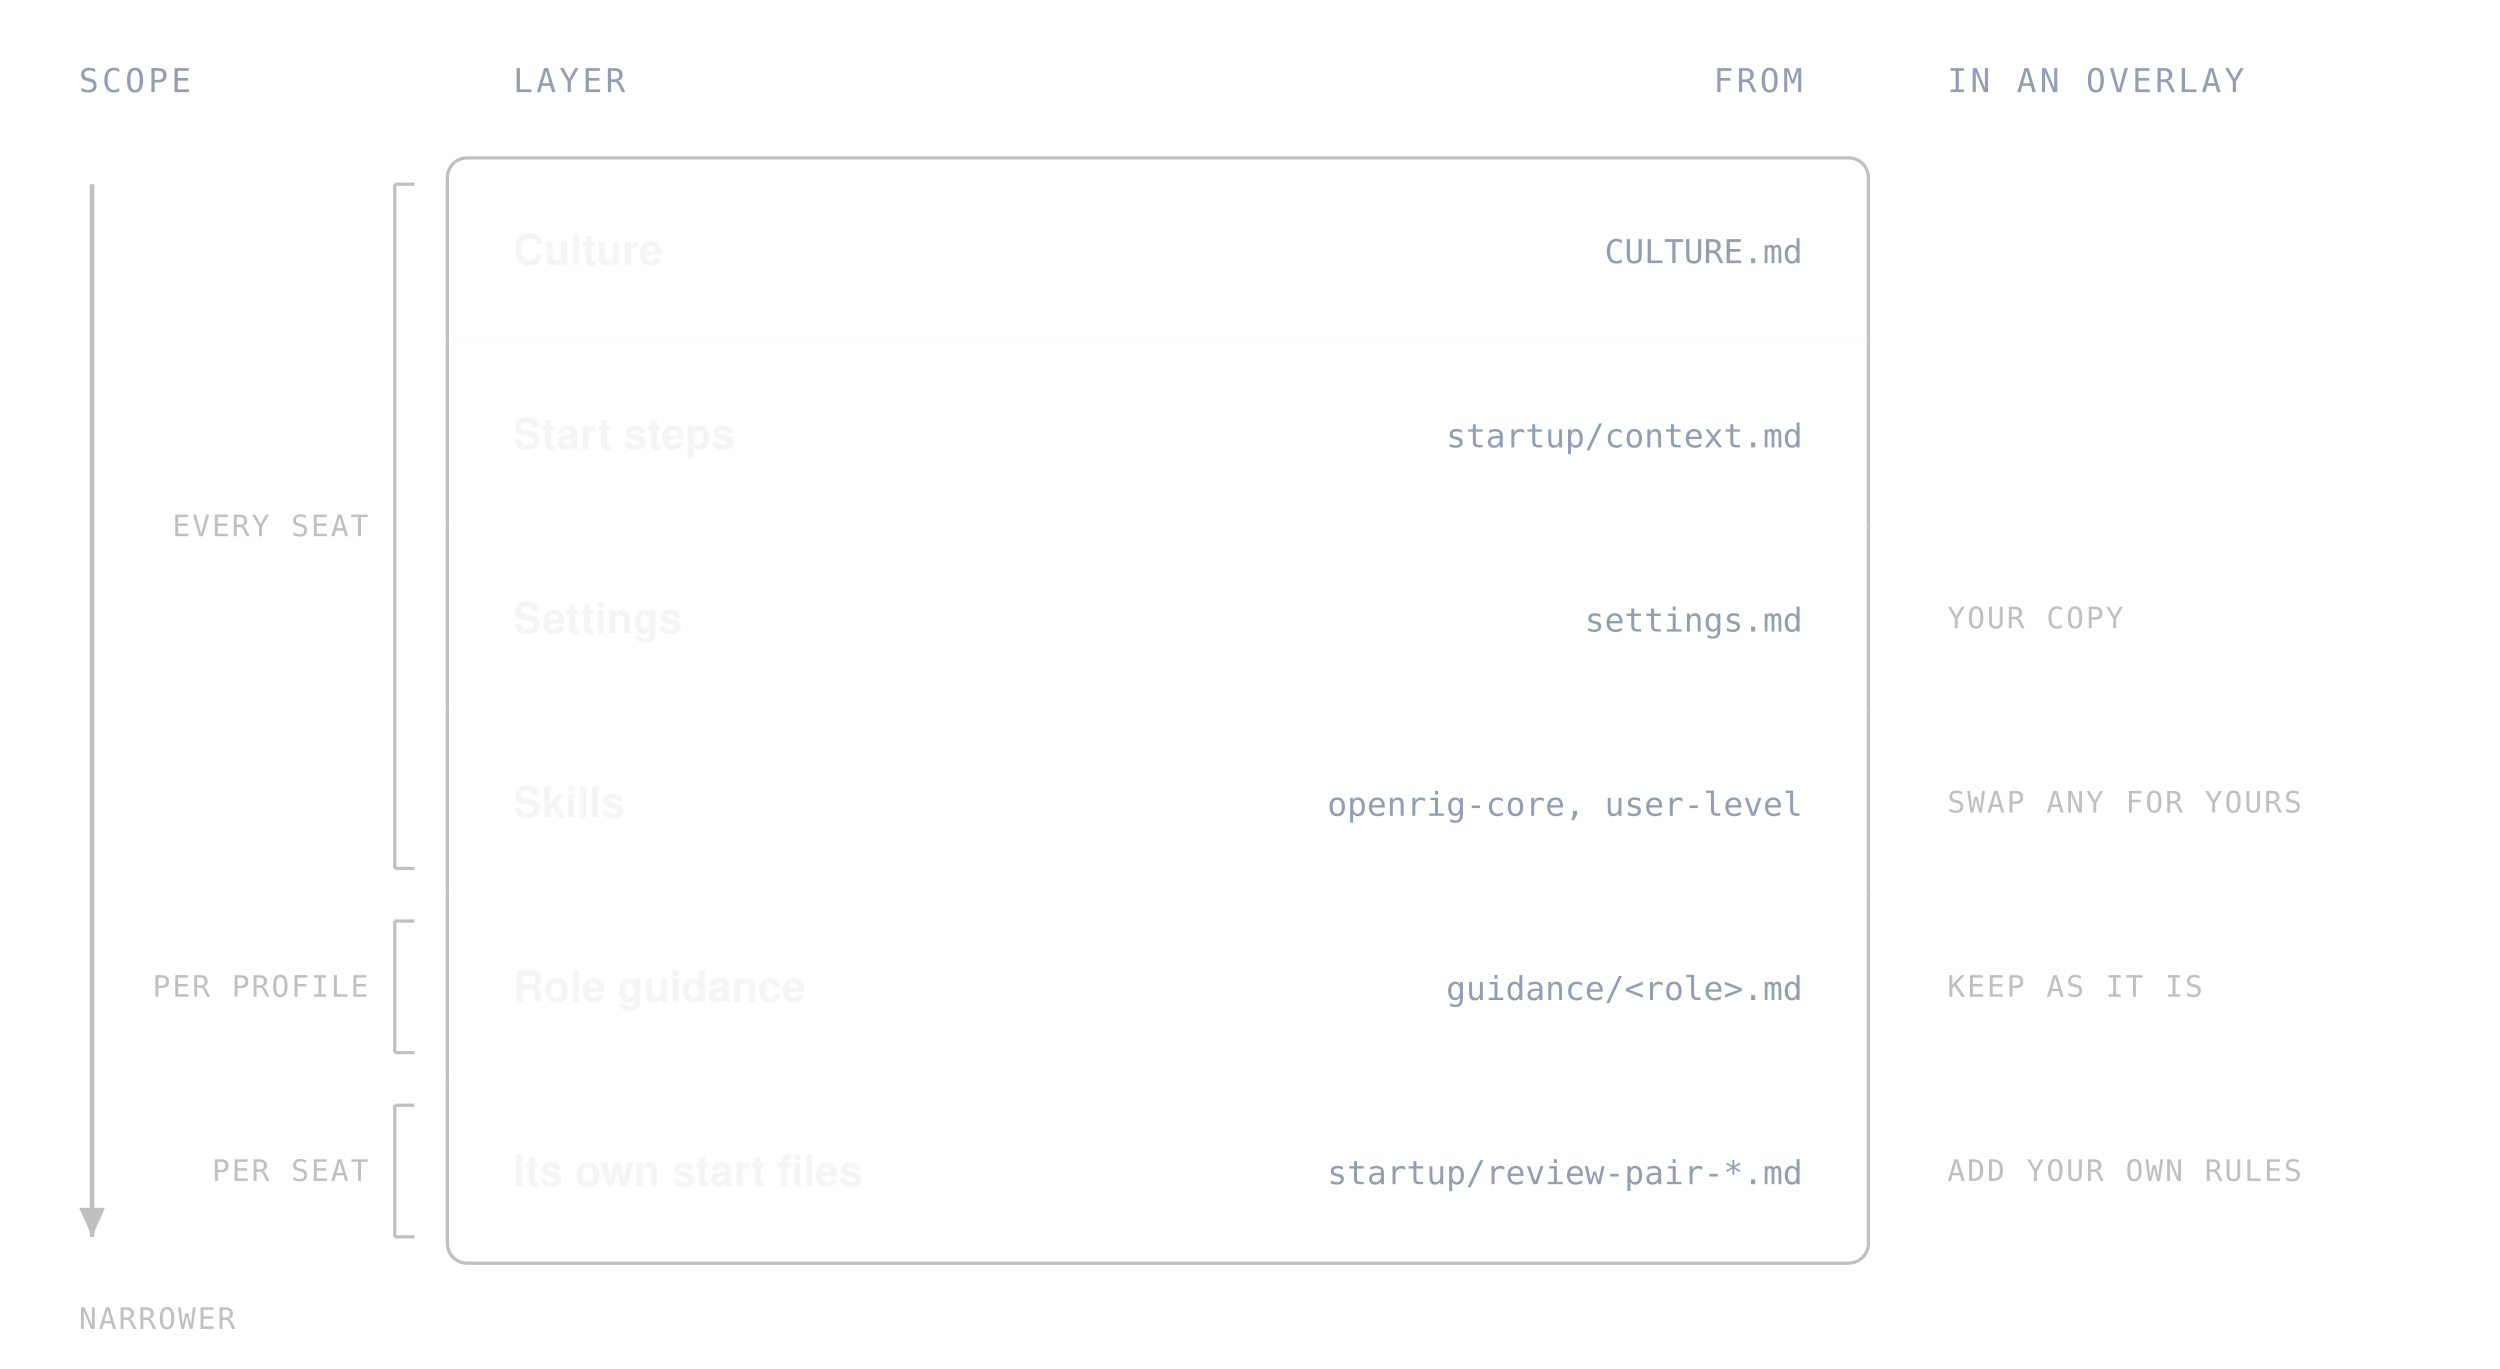
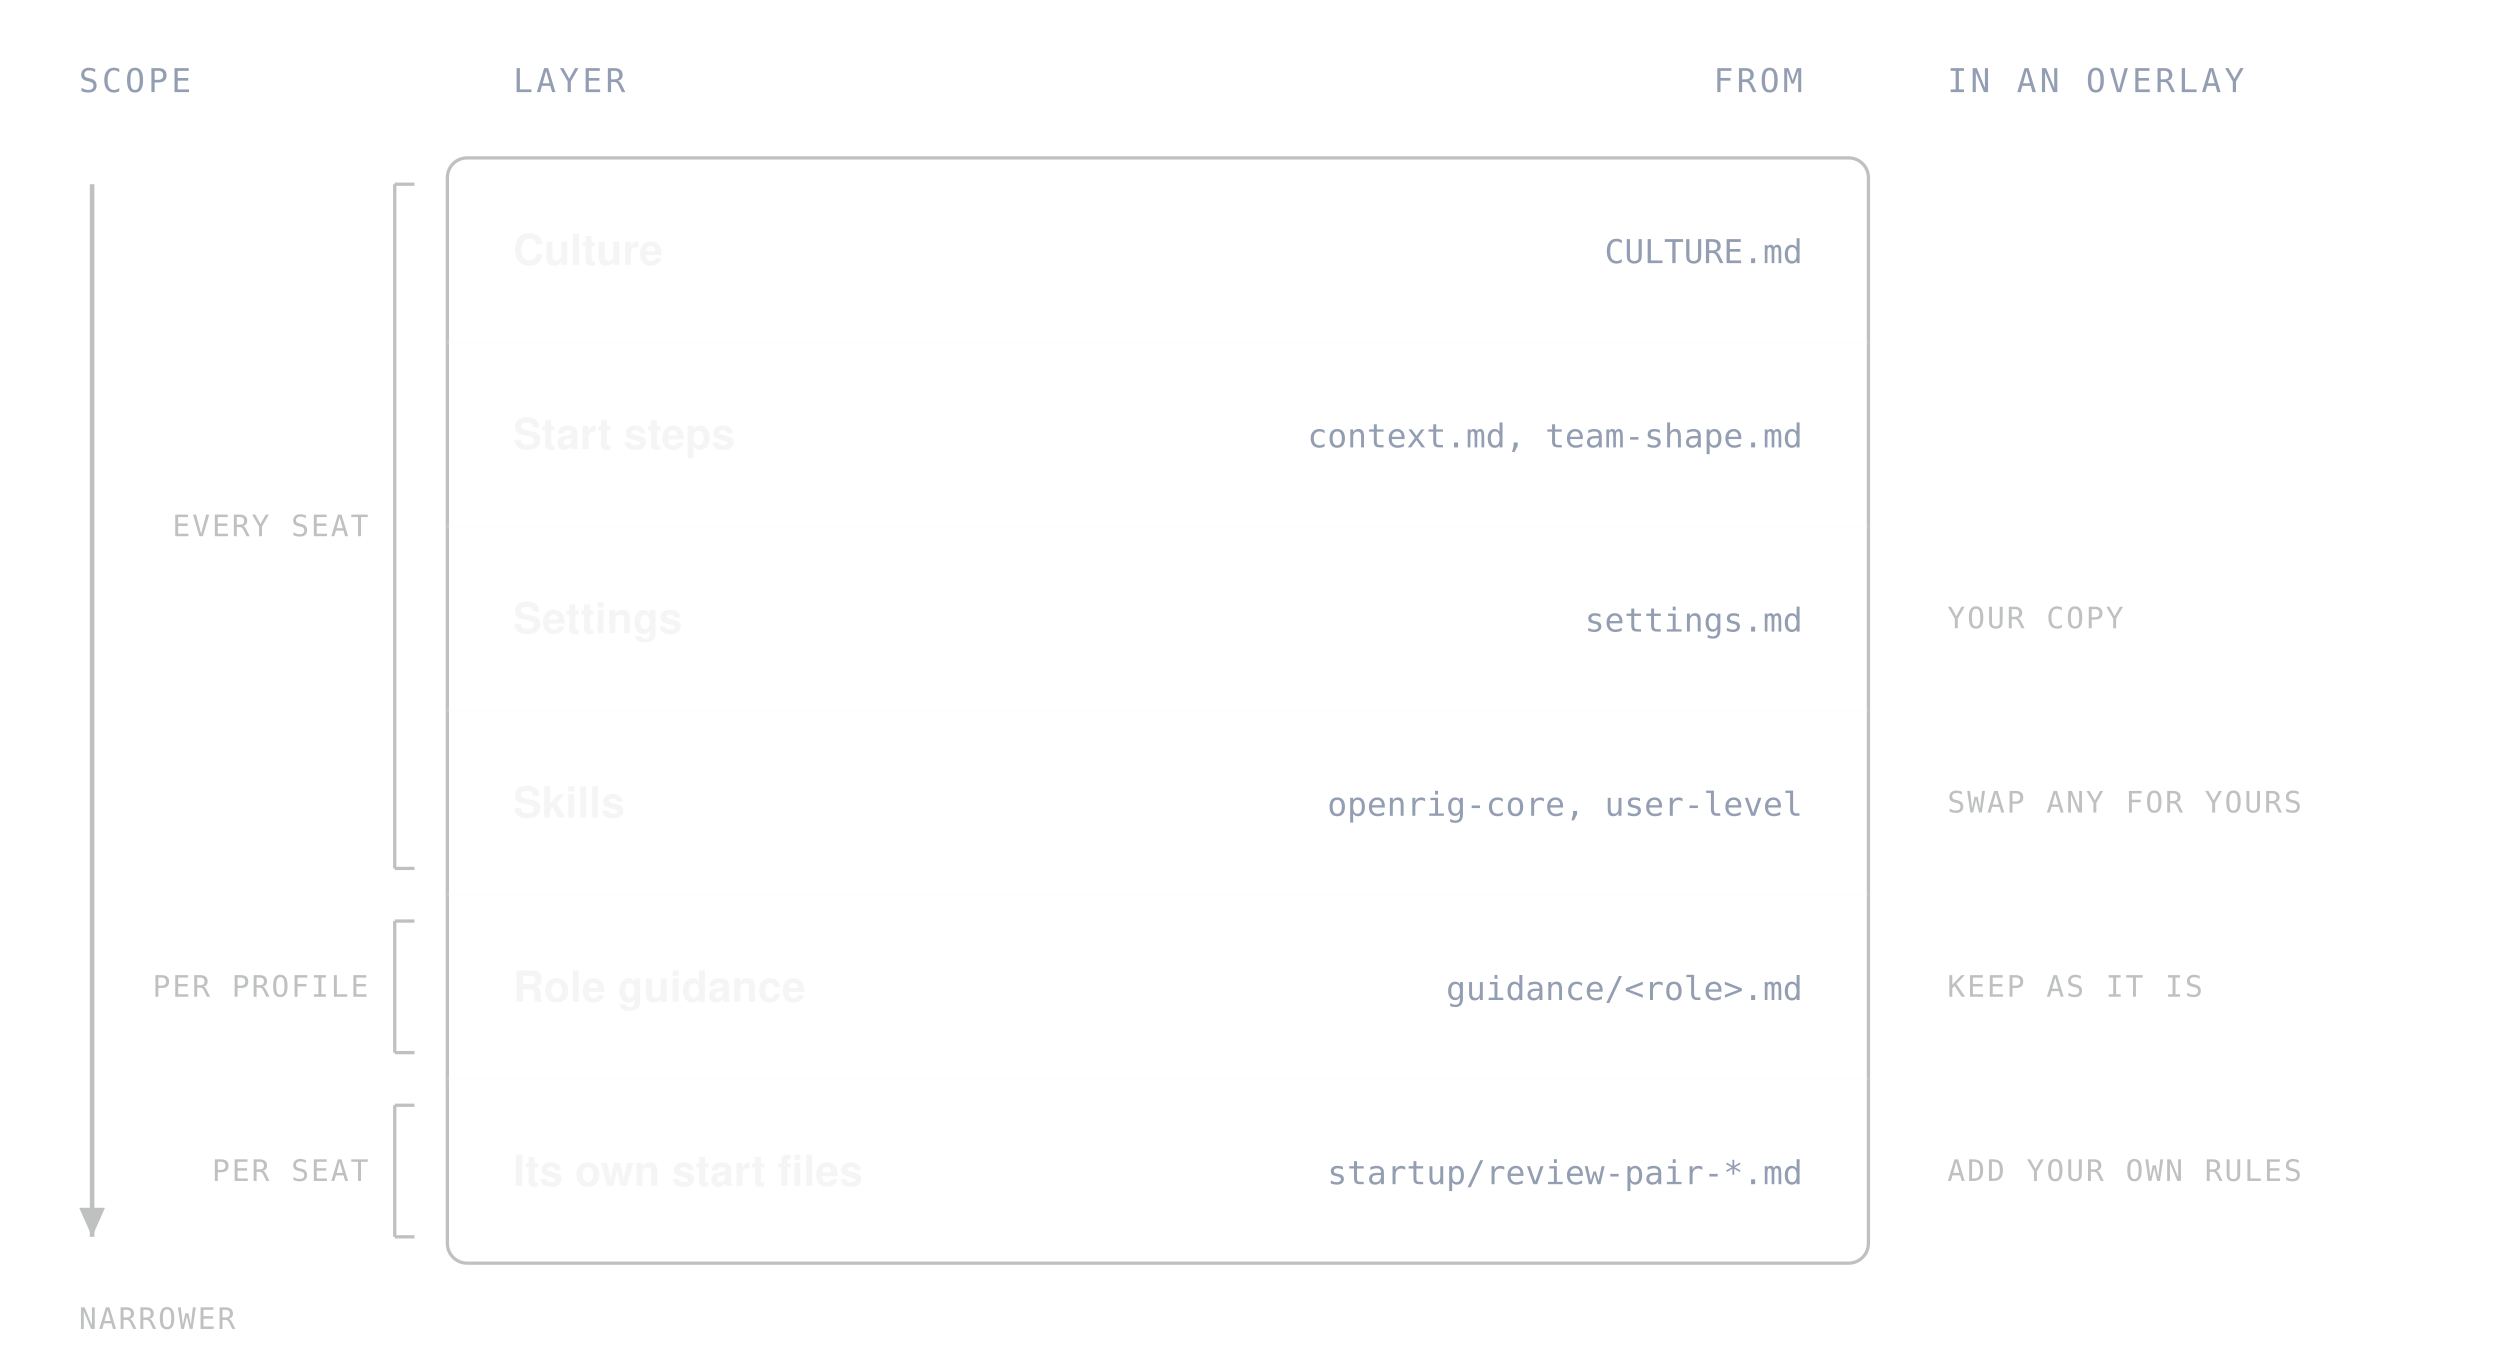
<svg xmlns="http://www.w3.org/2000/svg" viewBox="0 0 760 416" width="760" height="416" role="img" aria-labelledby="seat-start-dark-title seat-start-dark-desc">
  <defs>
    <marker id="seat-start-dark-arrow-muted" viewBox="0 0 10 10" refX="9" refY="5" markerWidth="7" markerHeight="7" orient="auto-start-reverse">
      <path d="M0,1 L9,5 L0,9 z" fill="#bfc0c0" />
    </marker>
    <marker id="seat-start-dark-arrow-accent" viewBox="0 0 10 10" refX="9" refY="5" markerWidth="7" markerHeight="7" orient="auto-start-reverse">
      <path d="M0,1 L9,5 L0,9 z" fill="#f08a59" />
    </marker>
  </defs>
  <rect x="136" y="48" width="432" height="336" rx="6" fill="none" stroke="#bfc0c0" stroke-width="1" />
  <line x1="136" y1="104" x2="568" y2="104" stroke="rgba(245,245,245,0.16)" stroke-width="1" />
  <line x1="136" y1="160" x2="568" y2="160" stroke="rgba(245,245,245,0.16)" stroke-width="1" />
  <line x1="136" y1="216" x2="568" y2="216" stroke="rgba(245,245,245,0.16)" stroke-width="1" />
  <line x1="136" y1="272" x2="568" y2="272" stroke="rgba(245,245,245,0.16)" stroke-width="1" />
  <line x1="136" y1="328" x2="568" y2="328" stroke="rgba(245,245,245,0.16)" stroke-width="1" />
  <line x1="120" y1="56" x2="120" y2="264" stroke="#bfc0c0" stroke-width="1" />
  <line x1="120" y1="56" x2="126" y2="56" stroke="#bfc0c0" stroke-width="1" />
  <line x1="120" y1="264" x2="126" y2="264" stroke="#bfc0c0" stroke-width="1" />
  <line x1="120" y1="280" x2="120" y2="320" stroke="#bfc0c0" stroke-width="1" />
  <line x1="120" y1="280" x2="126" y2="280" stroke="#bfc0c0" stroke-width="1" />
  <line x1="120" y1="320" x2="126" y2="320" stroke="#bfc0c0" stroke-width="1" />
  <line x1="120" y1="336" x2="120" y2="376" stroke="#bfc0c0" stroke-width="1" />
  <line x1="120" y1="336" x2="126" y2="336" stroke="#bfc0c0" stroke-width="1" />
  <line x1="120" y1="376" x2="126" y2="376" stroke="#bfc0c0" stroke-width="1" />
  <path d="M28,56 L28,376" fill="none" stroke="#bfc0c0" stroke-width="1.4" marker-end="url(#seat-start-dark-arrow-muted)" />
  <text x="24" y="28" font-family="'Geist Mono', ui-monospace, SFMono-Regular, Menlo, Consolas, monospace" font-size="10" font-weight="400" fill="#949eb2" text-anchor="start" letter-spacing="1">SCOPE</text>
  <text x="156" y="28" font-family="'Geist Mono', ui-monospace, SFMono-Regular, Menlo, Consolas, monospace" font-size="10" font-weight="400" fill="#949eb2" text-anchor="start" letter-spacing="1">LAYER</text>
  <text x="548" y="28" font-family="'Geist Mono', ui-monospace, SFMono-Regular, Menlo, Consolas, monospace" font-size="10" font-weight="400" fill="#949eb2" text-anchor="end" letter-spacing="1">FROM</text>
  <text x="592" y="28" font-family="'Geist Mono', ui-monospace, SFMono-Regular, Menlo, Consolas, monospace" font-size="10" font-weight="400" fill="#949eb2" text-anchor="start" letter-spacing="1">IN AN OVERLAY</text>
  <text x="156" y="80.5" font-family="Geist, system-ui, -apple-system, 'Segoe UI', Helvetica, Arial, sans-serif" font-size="13" font-weight="600" fill="#f5f5f5" text-anchor="start">Culture</text>
  <text x="548" y="80" font-family="'Geist Mono', ui-monospace, SFMono-Regular, Menlo, Consolas, monospace" font-size="10" font-weight="400" fill="#949eb2" text-anchor="end">CULTURE.md</text>
  <text x="156" y="136.5" font-family="Geist, system-ui, -apple-system, 'Segoe UI', Helvetica, Arial, sans-serif" font-size="13" font-weight="600" fill="#f5f5f5" text-anchor="start">Start steps</text>
-   <text x="548" y="136" font-family="'Geist Mono', ui-monospace, SFMono-Regular, Menlo, Consolas, monospace" font-size="10" font-weight="400" fill="#949eb2" text-anchor="end">startup/context.md</text>
+   <text x="548" y="136" font-family="'Geist Mono', ui-monospace, SFMono-Regular, Menlo, Consolas, monospace" font-size="10" font-weight="400" fill="#949eb2" text-anchor="end">context.md, team-shape.md</text>
  <text x="156" y="192.5" font-family="Geist, system-ui, -apple-system, 'Segoe UI', Helvetica, Arial, sans-serif" font-size="13" font-weight="600" fill="#f5f5f5" text-anchor="start">Settings</text>
  <text x="548" y="192" font-family="'Geist Mono', ui-monospace, SFMono-Regular, Menlo, Consolas, monospace" font-size="10" font-weight="400" fill="#949eb2" text-anchor="end">settings.md</text>
  <text x="592" y="191" font-family="'Geist Mono', ui-monospace, SFMono-Regular, Menlo, Consolas, monospace" font-size="9" font-weight="400" fill="#bfc0c0" text-anchor="start" letter-spacing="0.6">YOUR COPY</text>
  <text x="156" y="248.5" font-family="Geist, system-ui, -apple-system, 'Segoe UI', Helvetica, Arial, sans-serif" font-size="13" font-weight="600" fill="#f5f5f5" text-anchor="start">Skills</text>
  <text x="548" y="248" font-family="'Geist Mono', ui-monospace, SFMono-Regular, Menlo, Consolas, monospace" font-size="10" font-weight="400" fill="#949eb2" text-anchor="end">openrig-core, user-level</text>
  <text x="592" y="247" font-family="'Geist Mono', ui-monospace, SFMono-Regular, Menlo, Consolas, monospace" font-size="9" font-weight="400" fill="#bfc0c0" text-anchor="start" letter-spacing="0.6">SWAP ANY FOR YOURS</text>
  <text x="156" y="304.5" font-family="Geist, system-ui, -apple-system, 'Segoe UI', Helvetica, Arial, sans-serif" font-size="13" font-weight="600" fill="#f5f5f5" text-anchor="start">Role guidance</text>
  <text x="548" y="304" font-family="'Geist Mono', ui-monospace, SFMono-Regular, Menlo, Consolas, monospace" font-size="10" font-weight="400" fill="#949eb2" text-anchor="end">guidance/&lt;role&gt;.md</text>
  <text x="592" y="303" font-family="'Geist Mono', ui-monospace, SFMono-Regular, Menlo, Consolas, monospace" font-size="9" font-weight="400" fill="#bfc0c0" text-anchor="start" letter-spacing="0.6">KEEP AS IT IS</text>
  <text x="156" y="360.5" font-family="Geist, system-ui, -apple-system, 'Segoe UI', Helvetica, Arial, sans-serif" font-size="13" font-weight="600" fill="#f5f5f5" text-anchor="start">Its own start files</text>
  <text x="548" y="360" font-family="'Geist Mono', ui-monospace, SFMono-Regular, Menlo, Consolas, monospace" font-size="10" font-weight="400" fill="#949eb2" text-anchor="end">startup/review-pair-*.md</text>
  <text x="592" y="359" font-family="'Geist Mono', ui-monospace, SFMono-Regular, Menlo, Consolas, monospace" font-size="9" font-weight="400" fill="#bfc0c0" text-anchor="start" letter-spacing="0.6">ADD YOUR OWN RULES</text>
  <text x="112" y="163" font-family="'Geist Mono', ui-monospace, SFMono-Regular, Menlo, Consolas, monospace" font-size="9" font-weight="400" fill="#bfc0c0" text-anchor="end" letter-spacing="0.6">EVERY SEAT</text>
  <text x="112" y="303" font-family="'Geist Mono', ui-monospace, SFMono-Regular, Menlo, Consolas, monospace" font-size="9" font-weight="400" fill="#bfc0c0" text-anchor="end" letter-spacing="0.6">PER PROFILE</text>
  <text x="112" y="359" font-family="'Geist Mono', ui-monospace, SFMono-Regular, Menlo, Consolas, monospace" font-size="9" font-weight="400" fill="#bfc0c0" text-anchor="end" letter-spacing="0.6">PER SEAT</text>
  <text x="24" y="404" font-family="'Geist Mono', ui-monospace, SFMono-Regular, Menlo, Consolas, monospace" font-size="9" font-weight="400" fill="#bfc0c0" text-anchor="start" letter-spacing="0.6">NARROWER</text>
</svg>
